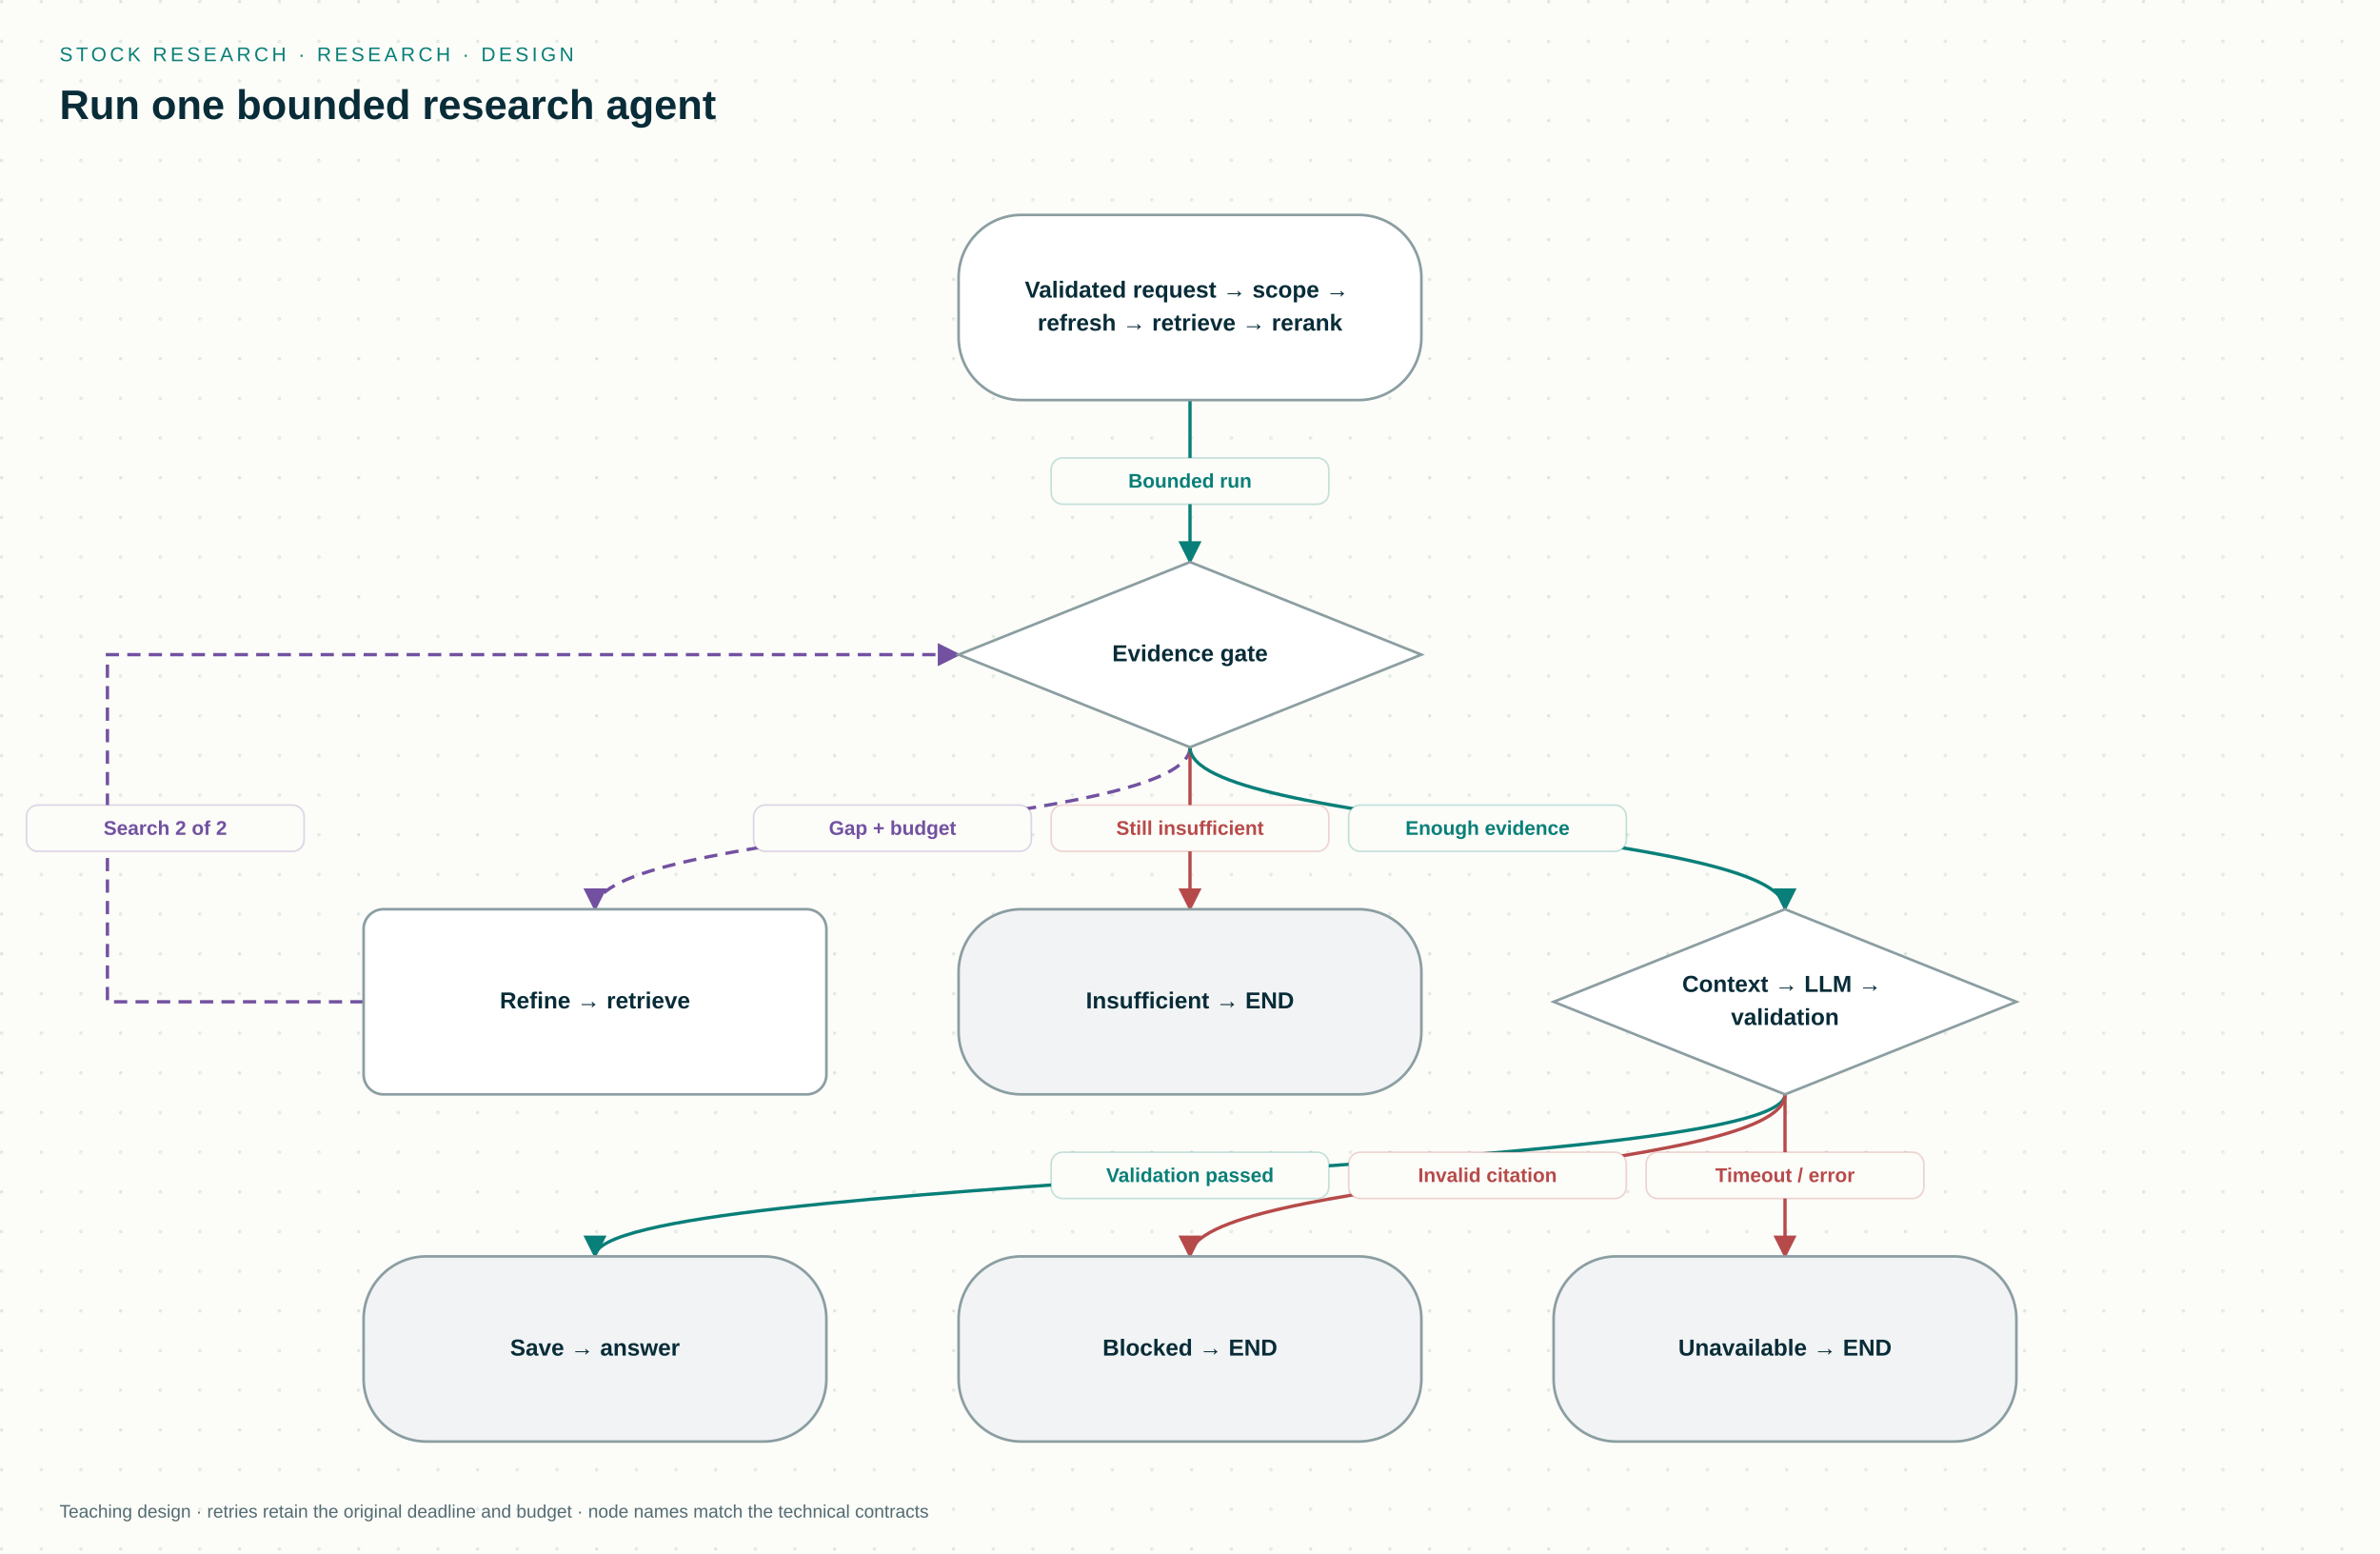
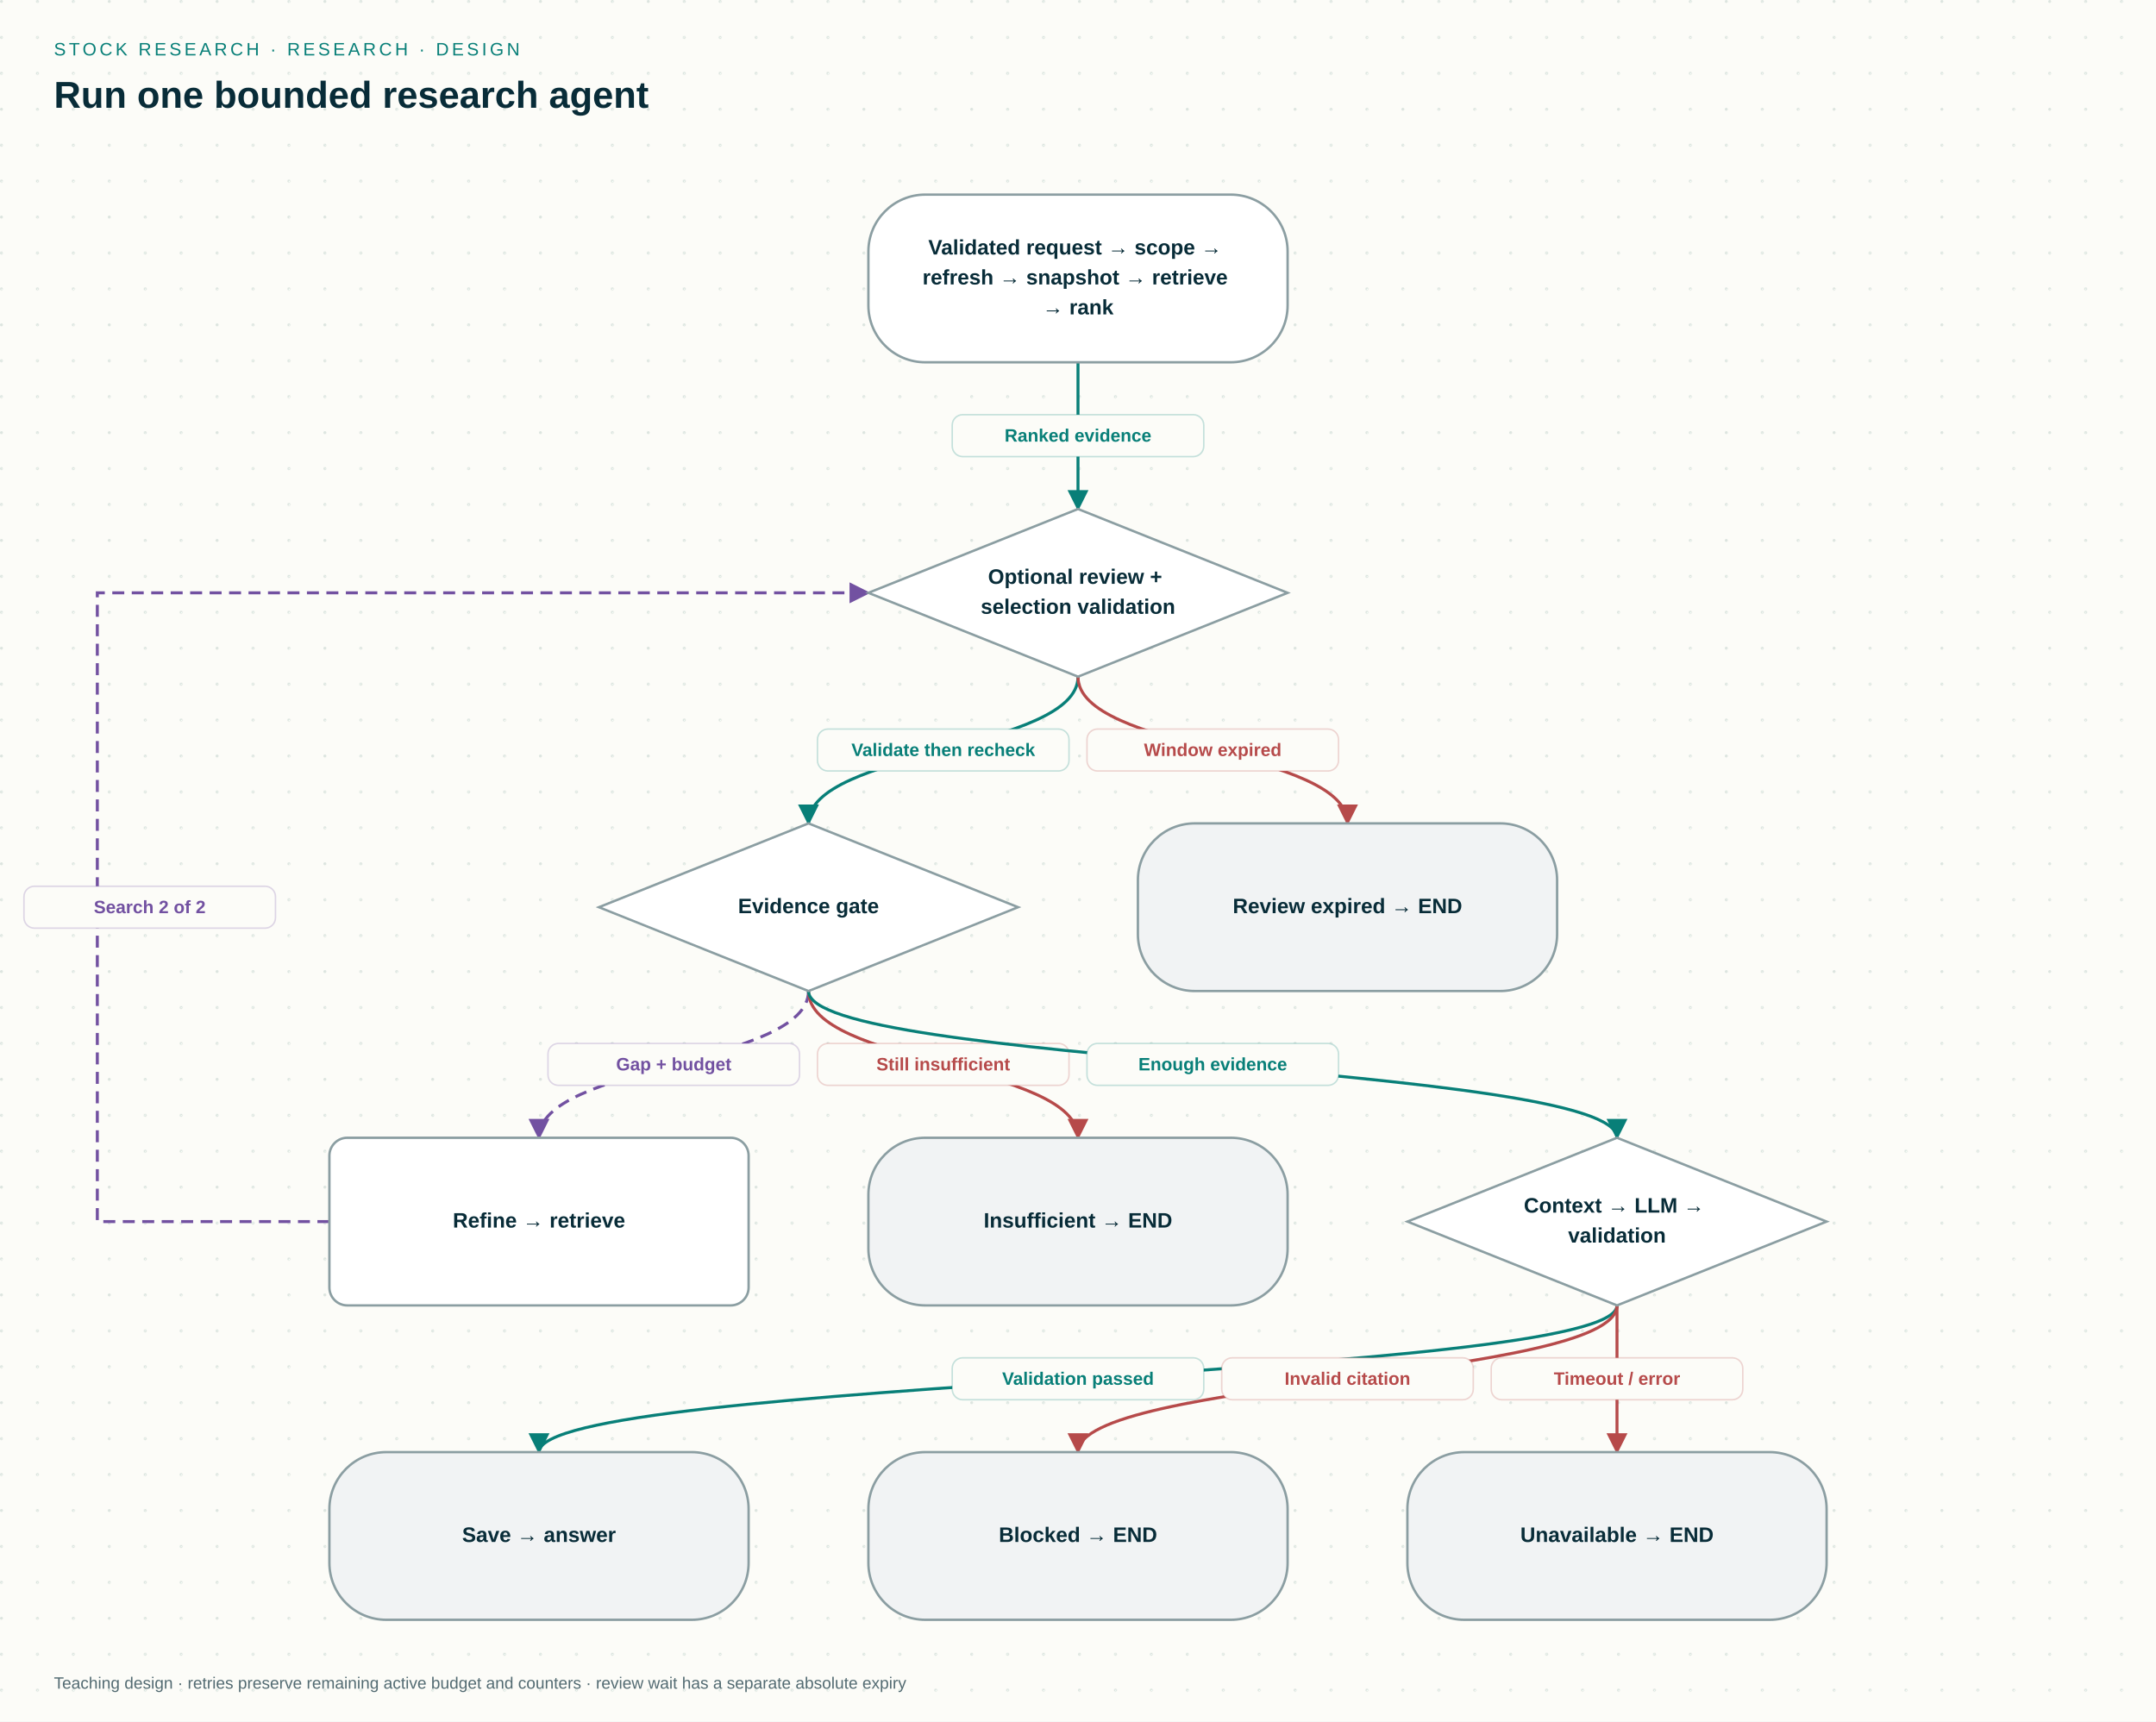
- <svg xmlns="http://www.w3.org/2000/svg" viewBox="0 0 1440 940" width="1440" height="940" role="img" aria-label="Run one bounded research agent" style="font-family:Arial, &quot;Noto Sans TC&quot;, sans-serif;display:block;max-width:100%;height:auto">
+ <svg xmlns="http://www.w3.org/2000/svg" viewBox="0 0 1440 1150" width="1440" height="1150" role="img" aria-label="Run one bounded research agent" style="font-family:Arial, &quot;Noto Sans TC&quot;, sans-serif;display:block;max-width:100%;height:auto">
  <defs>
    <pattern id="research-en-grid" width="24" height="24" patternUnits="userSpaceOnUse">
      <circle cx="1" cy="1" r="1" fill="#dce4df" />
    </pattern>
    <marker id="research-en-flow" viewBox="0 0 10 10" refX="9" refY="5" markerWidth="7" markerHeight="7" orient="auto-start-reverse">
      <path d="M 0 0 L 10 5 L 0 10 z" fill="#087f78" />
    </marker>
    <marker id="research-en-retry" viewBox="0 0 10 10" refX="9" refY="5" markerWidth="7" markerHeight="7" orient="auto-start-reverse">
      <path d="M 0 0 L 10 5 L 0 10 z" fill="#7251a1" />
    </marker>
    <marker id="research-en-fallback" viewBox="0 0 10 10" refX="9" refY="5" markerWidth="7" markerHeight="7" orient="auto-start-reverse">
      <path d="M 0 0 L 10 5 L 0 10 z" fill="#9b641b" />
    </marker>
    <marker id="research-en-stop" viewBox="0 0 10 10" refX="9" refY="5" markerWidth="7" markerHeight="7" orient="auto-start-reverse">
      <path d="M 0 0 L 10 5 L 0 10 z" fill="#b64a4a" />
    </marker>
  </defs>
-   <rect width="1440" height="940" fill="#fcfcf8" />
-   <rect width="1440" height="940" fill="url(#research-en-grid)" />
+   <rect width="1440" height="1150" fill="#fcfcf8" />
+   <rect width="1440" height="1150" fill="url(#research-en-grid)" />
  <text x="36" y="37" fill="#087f78" font-size="12" letter-spacing="2">STOCK RESEARCH · RESEARCH · DESIGN</text>
  <text x="36" y="72" fill="#082c38" font-size="25" font-weight="700">Run one bounded research agent</text>
  <g opacity="1">
    <path d="M 720 242 C 720 291, 720 291, 720 340" fill="none" stroke="#087f78" stroke-width="2" marker-end="url(#research-en-flow)" />
    <rect x="636" y="277" width="168" height="28" rx="7" fill="#fcfcf8" stroke="#087f78" stroke-opacity=".23" />
    <text x="720" text-anchor="middle" fill="#087f78" font-size="12" font-weight="600">
-       <tspan x="720" y="295">Bounded run</tspan>
+       <tspan x="720" y="295">Ranked evidence</tspan>
    </text>
  </g>
  <g opacity="1">
-     <path d="M 720 452 C 720 501, 360 501, 360 550" fill="none" stroke="#7251a1" stroke-width="2" stroke-dasharray="8 5" marker-end="url(#research-en-retry)" />
-     <rect x="456" y="487" width="168" height="28" rx="7" fill="#fcfcf8" stroke="#7251a1" stroke-opacity=".23" />
-     <text x="540" text-anchor="middle" fill="#7251a1" font-size="12" font-weight="600">
-       <tspan x="540" y="505">Gap + budget</tspan>
+     <path d="M 720 452 C 720 501, 540 501, 540 550" fill="none" stroke="#087f78" stroke-width="2" marker-end="url(#research-en-flow)" />
+     <rect x="546" y="487" width="168" height="28" rx="7" fill="#fcfcf8" stroke="#087f78" stroke-opacity=".23" />
+     <text x="630" text-anchor="middle" fill="#087f78" font-size="12" font-weight="600">
+       <tspan x="630" y="505">Validate then recheck</tspan>
    </text>
  </g>
  <g opacity="1">
-     <path d="M 220 606 H 65 V 396 H 580" fill="none" stroke="#7251a1" stroke-width="2" stroke-dasharray="8 5" marker-end="url(#research-en-retry)" />
-     <rect x="16" y="487" width="168" height="28" rx="7" fill="#fcfcf8" stroke="#7251a1" stroke-opacity=".23" />
-     <text x="100" text-anchor="middle" fill="#7251a1" font-size="12" font-weight="600">
-       <tspan x="100" y="505">Search 2 of 2</tspan>
+     <path d="M 720 452 C 720 501, 900 501, 900 550" fill="none" stroke="#b64a4a" stroke-width="2" marker-end="url(#research-en-stop)" />
+     <rect x="726" y="487" width="168" height="28" rx="7" fill="#fcfcf8" stroke="#b64a4a" stroke-opacity=".23" />
+     <text x="810" text-anchor="middle" fill="#b64a4a" font-size="12" font-weight="600">
+       <tspan x="810" y="505">Window expired</tspan>
    </text>
  </g>
  <g opacity="1">
-     <path d="M 720 452 C 720 501, 720 501, 720 550" fill="none" stroke="#b64a4a" stroke-width="2" marker-end="url(#research-en-stop)" />
-     <rect x="636" y="487" width="168" height="28" rx="7" fill="#fcfcf8" stroke="#b64a4a" stroke-opacity=".23" />
-     <text x="720" text-anchor="middle" fill="#b64a4a" font-size="12" font-weight="600">
-       <tspan x="720" y="505">Still insufficient</tspan>
+     <path d="M 540 662 C 540 711, 360 711, 360 760" fill="none" stroke="#7251a1" stroke-width="2" stroke-dasharray="8 5" marker-end="url(#research-en-retry)" />
+     <rect x="366" y="697" width="168" height="28" rx="7" fill="#fcfcf8" stroke="#7251a1" stroke-opacity=".23" />
+     <text x="450" text-anchor="middle" fill="#7251a1" font-size="12" font-weight="600">
+       <tspan x="450" y="715">Gap + budget</tspan>
    </text>
  </g>
  <g opacity="1">
-     <path d="M 720 452 C 720 501, 1080 501, 1080 550" fill="none" stroke="#087f78" stroke-width="2" marker-end="url(#research-en-flow)" />
-     <rect x="816" y="487" width="168" height="28" rx="7" fill="#fcfcf8" stroke="#087f78" stroke-opacity=".23" />
-     <text x="900" text-anchor="middle" fill="#087f78" font-size="12" font-weight="600">
-       <tspan x="900" y="505">Enough evidence</tspan>
+     <path d="M 220 816 H 65 V 396 H 580" fill="none" stroke="#7251a1" stroke-width="2" stroke-dasharray="8 5" marker-end="url(#research-en-retry)" />
+     <rect x="16" y="592" width="168" height="28" rx="7" fill="#fcfcf8" stroke="#7251a1" stroke-opacity=".23" />
+     <text x="100" text-anchor="middle" fill="#7251a1" font-size="12" font-weight="600">
+       <tspan x="100" y="610">Search 2 of 2</tspan>
    </text>
  </g>
  <g opacity="1">
-     <path d="M 1080 662 C 1080 711, 360 711, 360 760" fill="none" stroke="#087f78" stroke-width="2" marker-end="url(#research-en-flow)" />
-     <rect x="636" y="697" width="168" height="28" rx="7" fill="#fcfcf8" stroke="#087f78" stroke-opacity=".23" />
-     <text x="720" text-anchor="middle" fill="#087f78" font-size="12" font-weight="600">
-       <tspan x="720" y="715">Validation passed</tspan>
+     <path d="M 540 662 C 540 711, 720 711, 720 760" fill="none" stroke="#b64a4a" stroke-width="2" marker-end="url(#research-en-stop)" />
+     <rect x="546" y="697" width="168" height="28" rx="7" fill="#fcfcf8" stroke="#b64a4a" stroke-opacity=".23" />
+     <text x="630" text-anchor="middle" fill="#b64a4a" font-size="12" font-weight="600">
+       <tspan x="630" y="715">Still insufficient</tspan>
    </text>
  </g>
  <g opacity="1">
-     <path d="M 1080 662 C 1080 711, 720 711, 720 760" fill="none" stroke="#b64a4a" stroke-width="2" marker-end="url(#research-en-stop)" />
-     <rect x="816" y="697" width="168" height="28" rx="7" fill="#fcfcf8" stroke="#b64a4a" stroke-opacity=".23" />
-     <text x="900" text-anchor="middle" fill="#b64a4a" font-size="12" font-weight="600">
-       <tspan x="900" y="715">Invalid citation</tspan>
+     <path d="M 540 662 C 540 711, 1080 711, 1080 760" fill="none" stroke="#087f78" stroke-width="2" marker-end="url(#research-en-flow)" />
+     <rect x="726" y="697" width="168" height="28" rx="7" fill="#fcfcf8" stroke="#087f78" stroke-opacity=".23" />
+     <text x="810" text-anchor="middle" fill="#087f78" font-size="12" font-weight="600">
+       <tspan x="810" y="715">Enough evidence</tspan>
    </text>
  </g>
  <g opacity="1">
-     <path d="M 1080 662 C 1080 711, 1080 711, 1080 760" fill="none" stroke="#b64a4a" stroke-width="2" marker-end="url(#research-en-stop)" />
-     <rect x="996" y="697" width="168" height="28" rx="7" fill="#fcfcf8" stroke="#b64a4a" stroke-opacity=".23" />
-     <text x="1080" text-anchor="middle" fill="#b64a4a" font-size="12" font-weight="600">
-       <tspan x="1080" y="715">Timeout / error</tspan>
+     <path d="M 1080 872 C 1080 921, 360 921, 360 970" fill="none" stroke="#087f78" stroke-width="2" marker-end="url(#research-en-flow)" />
+     <rect x="636" y="907" width="168" height="28" rx="7" fill="#fcfcf8" stroke="#087f78" stroke-opacity=".23" />
+     <text x="720" text-anchor="middle" fill="#087f78" font-size="12" font-weight="600">
+       <tspan x="720" y="925">Validation passed</tspan>
    </text>
  </g>
-   <g data-node-id="Validated request → scope → refresh → retrieve → rerank" aria-label="Validated request → scope → refresh → retrieve → rerank">
+   <g opacity="1">
+     <path d="M 1080 872 C 1080 921, 720 921, 720 970" fill="none" stroke="#b64a4a" stroke-width="2" marker-end="url(#research-en-stop)" />
+     <rect x="816" y="907" width="168" height="28" rx="7" fill="#fcfcf8" stroke="#b64a4a" stroke-opacity=".23" />
+     <text x="900" text-anchor="middle" fill="#b64a4a" font-size="12" font-weight="600">
+       <tspan x="900" y="925">Invalid citation</tspan>
+     </text>
+   </g>
+   <g opacity="1">
+     <path d="M 1080 872 C 1080 921, 1080 921, 1080 970" fill="none" stroke="#b64a4a" stroke-width="2" marker-end="url(#research-en-stop)" />
+     <rect x="996" y="907" width="168" height="28" rx="7" fill="#fcfcf8" stroke="#b64a4a" stroke-opacity=".23" />
+     <text x="1080" text-anchor="middle" fill="#b64a4a" font-size="12" font-weight="600">
+       <tspan x="1080" y="925">Timeout / error</tspan>
+     </text>
+   </g>
+   <g data-node-id="Validated request → scope → refresh → snapshot → retrieve → rank" aria-label="Validated request → scope → refresh → snapshot → retrieve → rank">
    <rect x="580" y="130" width="280" height="112" rx="38" fill="#fff" stroke="#8b9ea2" stroke-width="1.6" />
    <text x="720" text-anchor="middle" fill="#082c38" font-size="14" font-weight="600" pointer-events="none">
-       <tspan x="720" y="180">Validated request → scope →</tspan>
-       <tspan x="720" y="200">refresh → retrieve → rerank</tspan>
+       <tspan x="720" y="170">Validated request → scope →</tspan>
+       <tspan x="720" y="190">refresh → snapshot → retrieve</tspan>
+       <tspan x="720" y="210">→ rank</tspan>
+     </text>
+   </g>
+   <g data-node-id="Optional review + selection validation" aria-label="Optional review + selection validation">
+     <polygon points="720,340 860,396 720,452 580,396" fill="#fff" stroke="#8b9ea2" stroke-width="1.6" />
+     <text x="720" text-anchor="middle" fill="#082c38" font-size="14" font-weight="600" pointer-events="none">
+       <tspan x="720" y="390">Optional review +</tspan>
+       <tspan x="720" y="410">selection validation</tspan>
    </text>
  </g>
  <g data-node-id="Evidence gate" aria-label="Evidence gate">
-     <polygon points="720,340 860,396 720,452 580,396" fill="#fff" stroke="#8b9ea2" stroke-width="1.6" />
-     <text x="720" text-anchor="middle" fill="#082c38" font-size="14" font-weight="600" pointer-events="none">
-       <tspan x="720" y="400">Evidence gate</tspan>
+     <polygon points="540,550 680,606 540,662 400,606" fill="#fff" stroke="#8b9ea2" stroke-width="1.6" />
+     <text x="540" text-anchor="middle" fill="#082c38" font-size="14" font-weight="600" pointer-events="none">
+       <tspan x="540" y="610">Evidence gate</tspan>
+     </text>
+   </g>
+   <g data-node-id="Review expired → END" aria-label="Review expired → END">
+     <rect x="760" y="550" width="280" height="112" rx="38" fill="#f1f3f4" stroke="#8b9ea2" stroke-width="1.6" />
+     <text x="900" text-anchor="middle" fill="#082c38" font-size="14" font-weight="600" pointer-events="none">
+       <tspan x="900" y="610">Review expired → END</tspan>
    </text>
  </g>
  <g data-node-id="Refine → retrieve" aria-label="Refine → retrieve">
-     <rect x="220" y="550" width="280" height="112" rx="12" fill="#fff" stroke="#8b9ea2" stroke-width="1.6" />
+     <rect x="220" y="760" width="280" height="112" rx="12" fill="#fff" stroke="#8b9ea2" stroke-width="1.6" />
    <text x="360" text-anchor="middle" fill="#082c38" font-size="14" font-weight="600" pointer-events="none">
-       <tspan x="360" y="610">Refine → retrieve</tspan>
+       <tspan x="360" y="820">Refine → retrieve</tspan>
    </text>
  </g>
  <g data-node-id="Insufficient → END" aria-label="Insufficient → END">
-     <rect x="580" y="550" width="280" height="112" rx="38" fill="#f1f3f4" stroke="#8b9ea2" stroke-width="1.6" />
+     <rect x="580" y="760" width="280" height="112" rx="38" fill="#f1f3f4" stroke="#8b9ea2" stroke-width="1.6" />
    <text x="720" text-anchor="middle" fill="#082c38" font-size="14" font-weight="600" pointer-events="none">
-       <tspan x="720" y="610">Insufficient → END</tspan>
+       <tspan x="720" y="820">Insufficient → END</tspan>
    </text>
  </g>
  <g data-node-id="Context → LLM → validation" aria-label="Context → LLM → validation">
-     <polygon points="1080,550 1220,606 1080,662 940,606" fill="#fff" stroke="#8b9ea2" stroke-width="1.6" />
+     <polygon points="1080,760 1220,816 1080,872 940,816" fill="#fff" stroke="#8b9ea2" stroke-width="1.6" />
    <text x="1080" text-anchor="middle" fill="#082c38" font-size="14" font-weight="600" pointer-events="none">
-       <tspan x="1080" y="600">Context → LLM →</tspan>
-       <tspan x="1080" y="620">validation</tspan>
+       <tspan x="1080" y="810">Context → LLM →</tspan>
+       <tspan x="1080" y="830">validation</tspan>
    </text>
  </g>
  <g data-node-id="Save → answer" aria-label="Save → answer">
-     <rect x="220" y="760" width="280" height="112" rx="38" fill="#f1f3f4" stroke="#8b9ea2" stroke-width="1.6" />
+     <rect x="220" y="970" width="280" height="112" rx="38" fill="#f1f3f4" stroke="#8b9ea2" stroke-width="1.6" />
    <text x="360" text-anchor="middle" fill="#082c38" font-size="14" font-weight="600" pointer-events="none">
-       <tspan x="360" y="820">Save → answer</tspan>
+       <tspan x="360" y="1030">Save → answer</tspan>
    </text>
  </g>
  <g data-node-id="Blocked → END" aria-label="Blocked → END">
-     <rect x="580" y="760" width="280" height="112" rx="38" fill="#f1f3f4" stroke="#8b9ea2" stroke-width="1.6" />
+     <rect x="580" y="970" width="280" height="112" rx="38" fill="#f1f3f4" stroke="#8b9ea2" stroke-width="1.6" />
    <text x="720" text-anchor="middle" fill="#082c38" font-size="14" font-weight="600" pointer-events="none">
-       <tspan x="720" y="820">Blocked → END</tspan>
+       <tspan x="720" y="1030">Blocked → END</tspan>
    </text>
  </g>
  <g data-node-id="Unavailable → END" aria-label="Unavailable → END">
-     <rect x="940" y="760" width="280" height="112" rx="38" fill="#f1f3f4" stroke="#8b9ea2" stroke-width="1.6" />
+     <rect x="940" y="970" width="280" height="112" rx="38" fill="#f1f3f4" stroke="#8b9ea2" stroke-width="1.6" />
    <text x="1080" text-anchor="middle" fill="#082c38" font-size="14" font-weight="600" pointer-events="none">
-       <tspan x="1080" y="820">Unavailable → END</tspan>
+       <tspan x="1080" y="1030">Unavailable → END</tspan>
    </text>
  </g>
-   <text x="36" y="918" font-size="11" fill="#536b72">Teaching design · retries retain the original deadline and budget · node names match the technical contracts</text>
+   <text x="36" y="1128" font-size="11" fill="#536b72">Teaching design · retries preserve remaining active budget and counters · review wait has a separate absolute expiry</text>
</svg>
